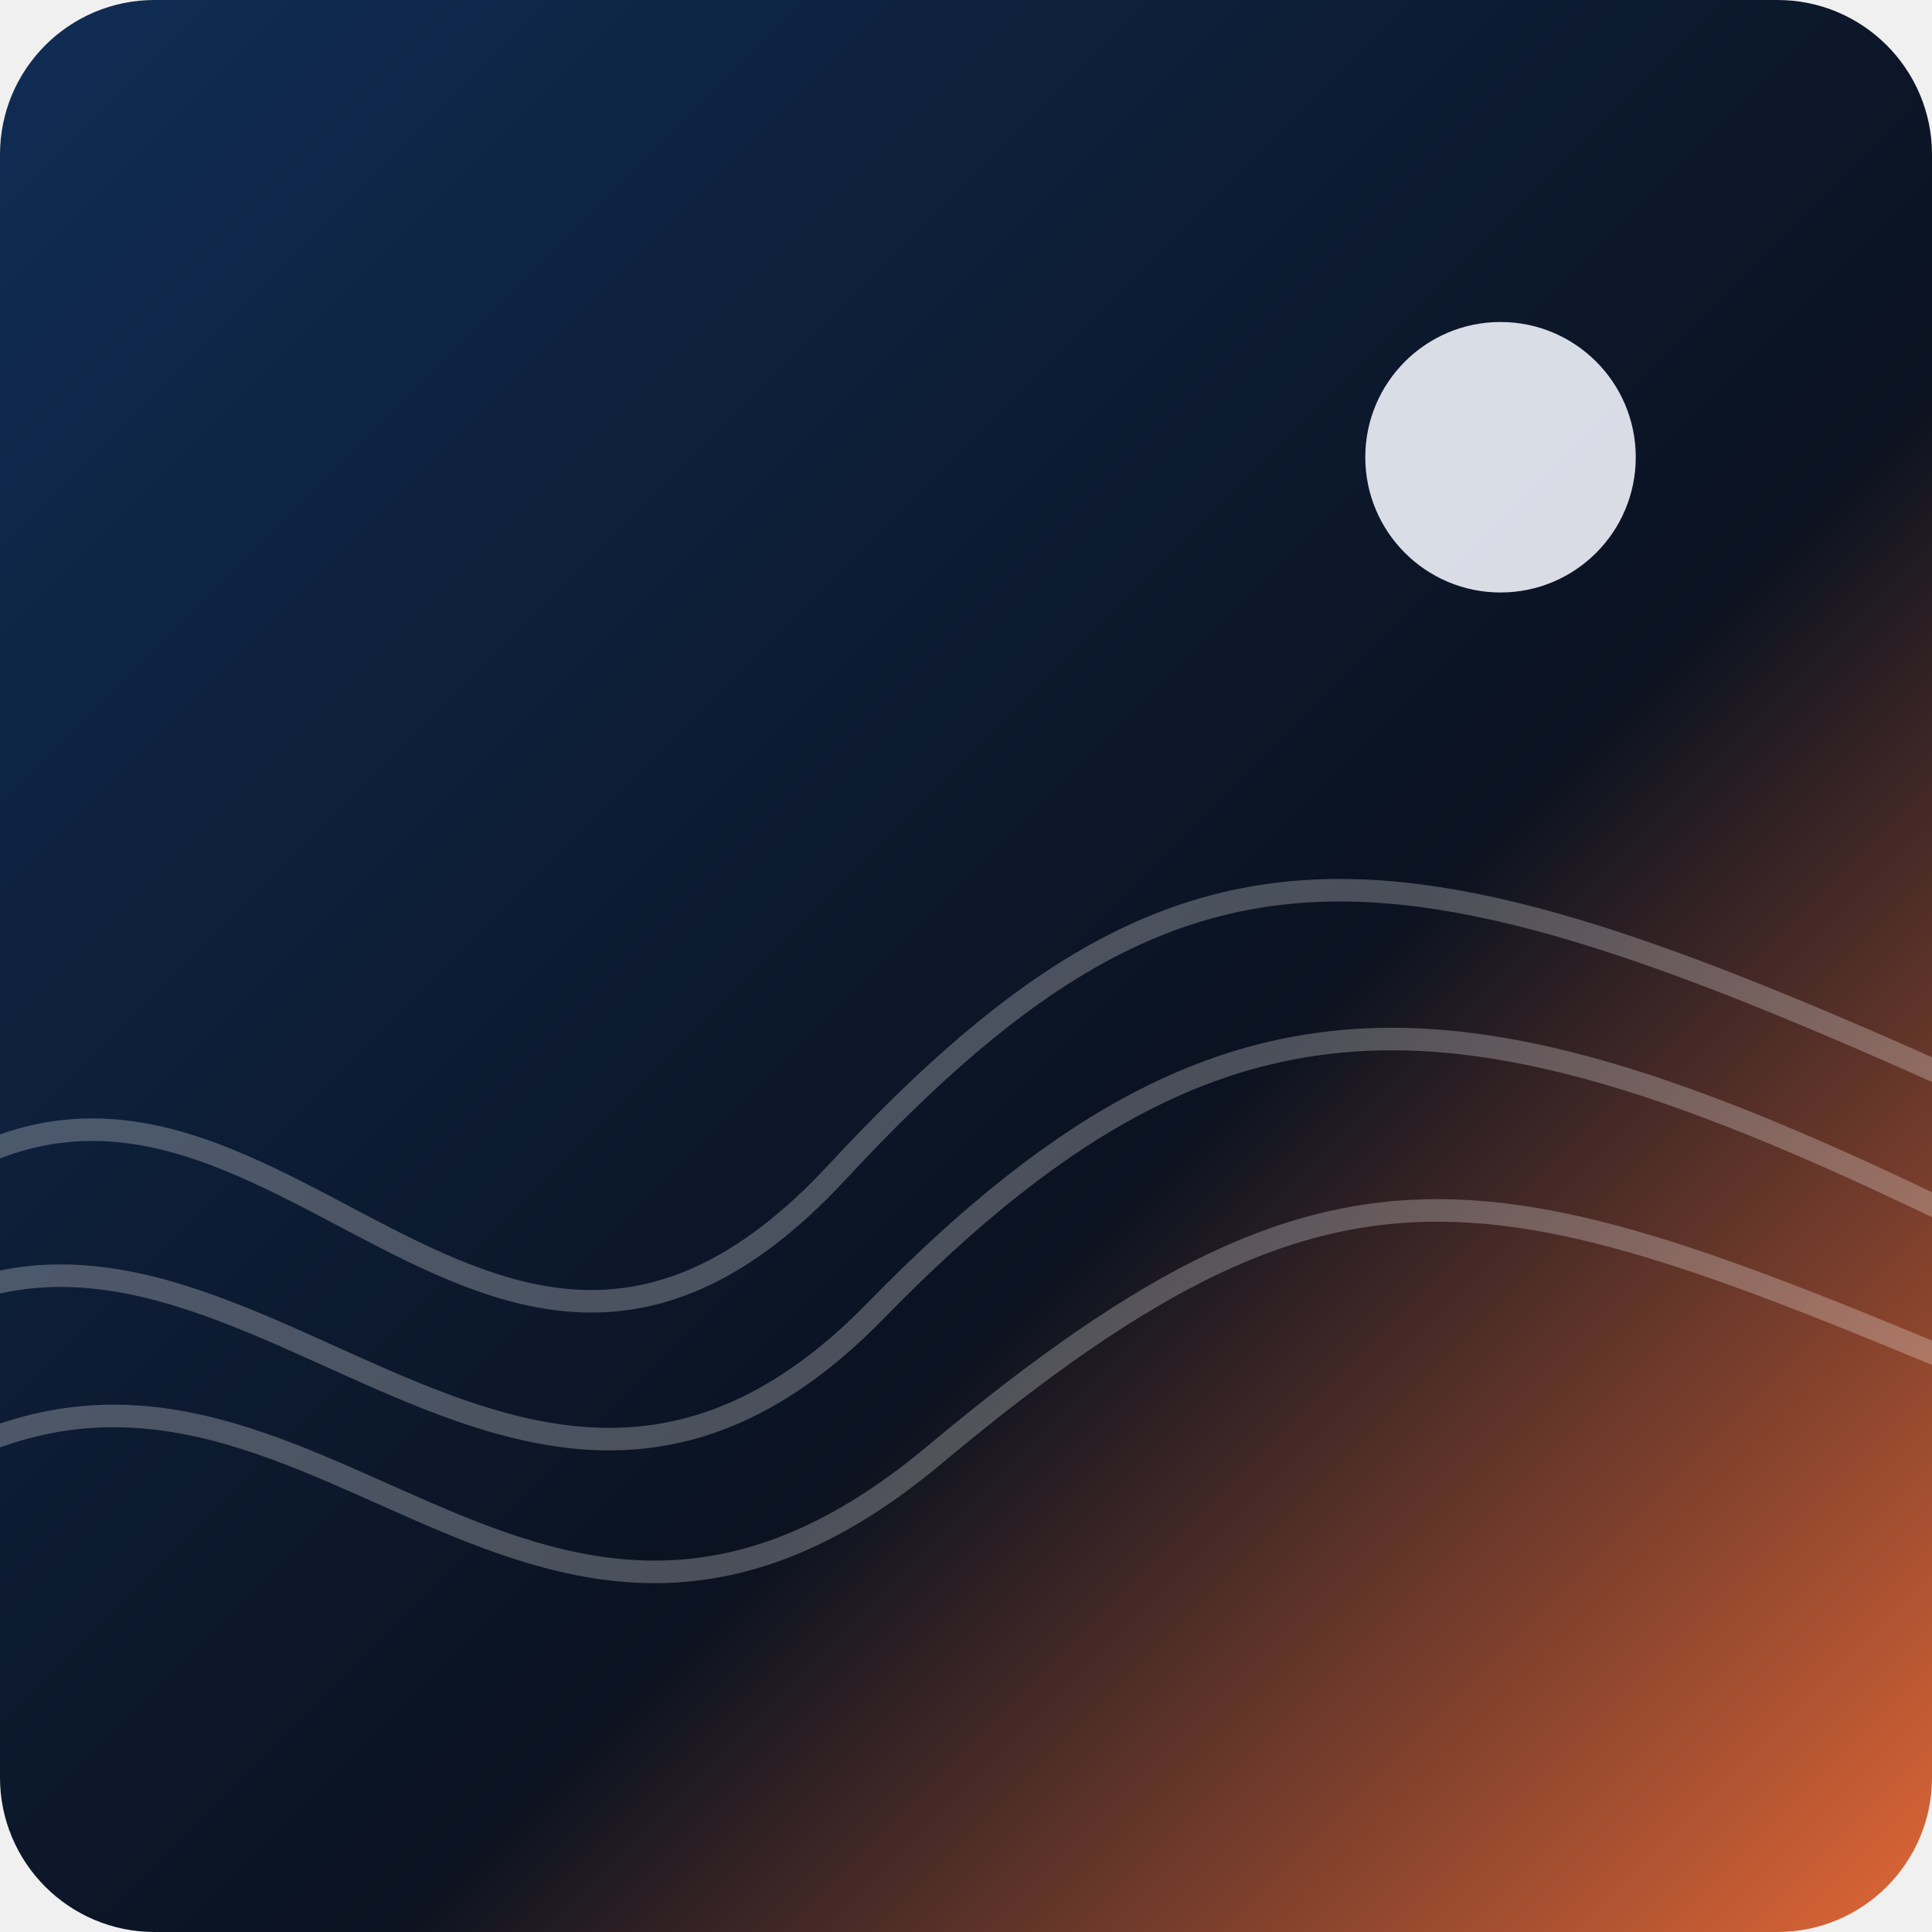
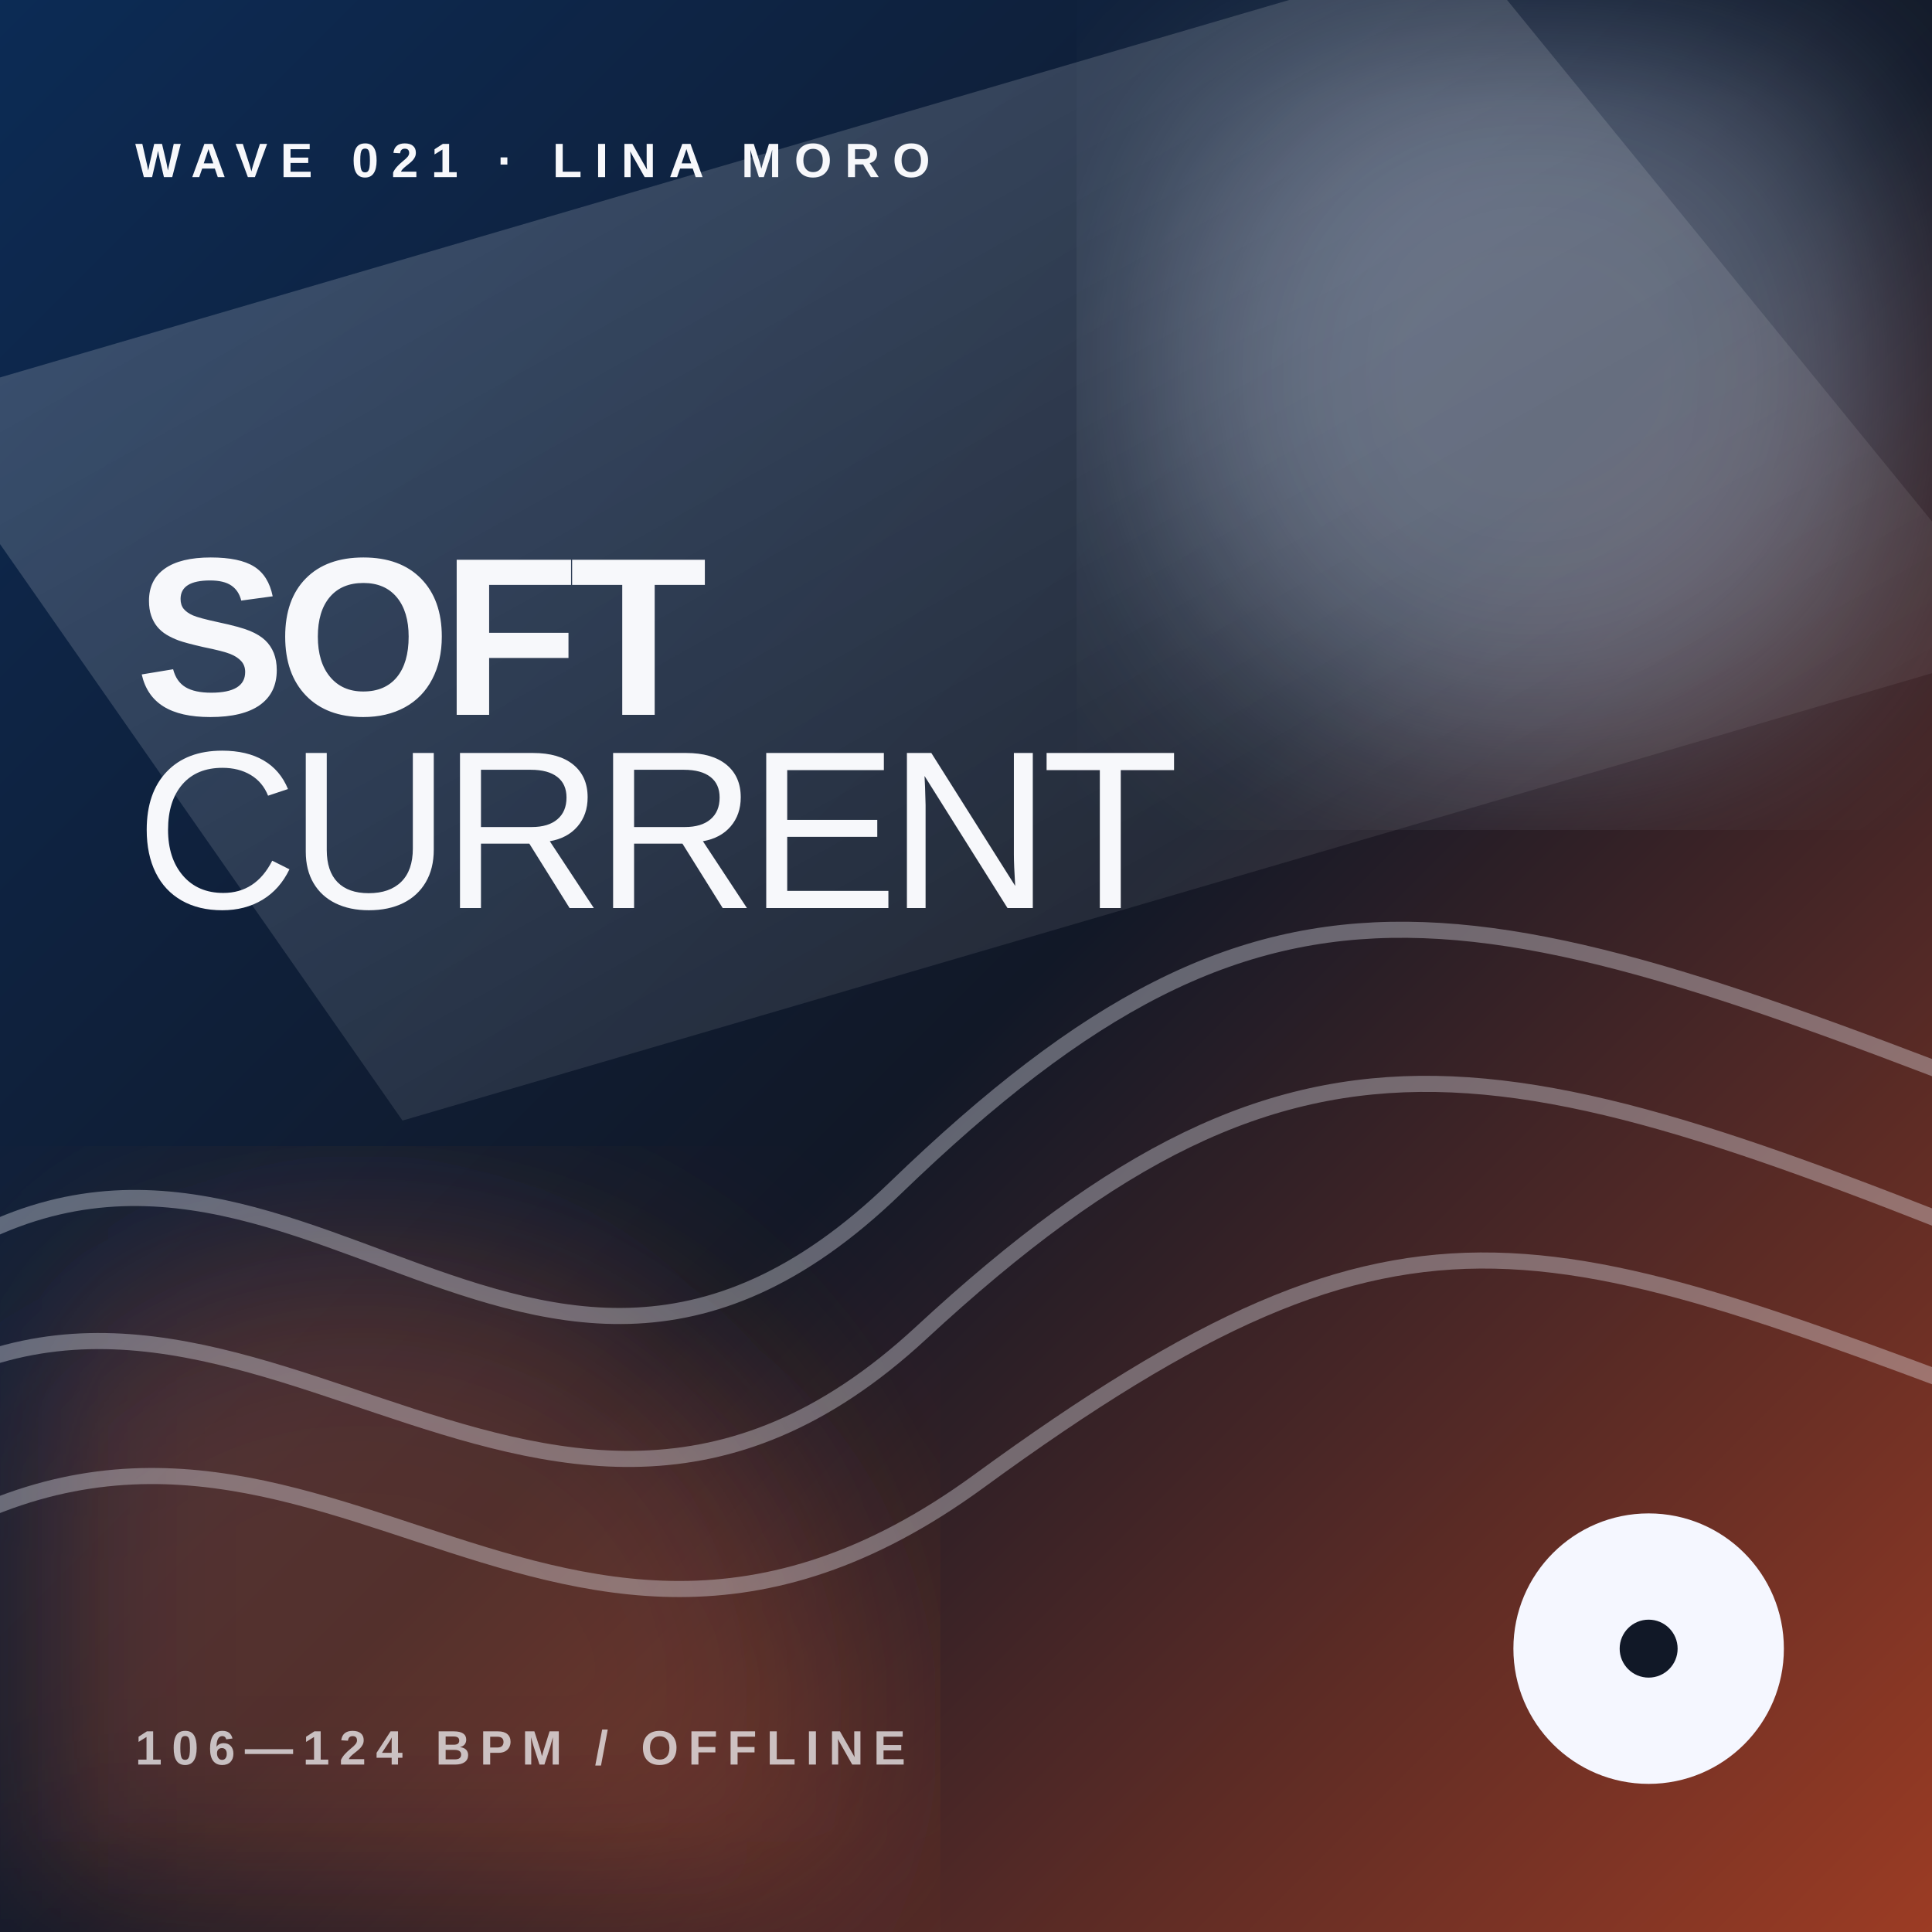
<svg xmlns="http://www.w3.org/2000/svg" viewBox="0 0 600 600">
  <defs>
-     <linearGradient id="g" x1="0" y1="0" x2="1" y2="1">
-       <stop stop-color="#102d55" />
-       <stop offset=".6" stop-color="#0b1220" />
-       <stop offset="1" stop-color="#e36837" />
+     <linearGradient id="bg" x1="0" y1="0" x2="1" y2="1">
+       <stop stop-color="#0c2b55" />
+       <stop offset=".52" stop-color="#111827" />
+       <stop offset="1" stop-color="#9d3c24" />
    </linearGradient>
+     <linearGradient id="glass" x1="0" y1="0" x2="1" y2="1">
+       <stop stop-color="#fff" stop-opacity=".22" />
+       <stop offset="1" stop-color="#fff" stop-opacity=".02" />
+     </linearGradient>
+     <filter id="blur">
+       <feGaussianBlur stdDeviation="34" />
+     </filter>
  </defs>
-   <rect width="600" height="600" rx="48" fill="url(#g)" />
-   <g fill="none" stroke="#fff" stroke-opacity=".26" stroke-width="7">
-     <path d="M-40 382C75 275 145 488 260 364S440 258 648 354" />
-     <path d="M-48 424C62 326 154 528 272 407S468 306 650 399" />
-     <path d="M-40 468C88 371 156 564 290 452S468 365 650 441" />
+   <rect width="600" height="600" fill="url(#bg)" />
+   <circle cx="476" cy="116" r="118" fill="#dbe7ff" fill-opacity=".34" filter="url(#blur)" />
+   <circle cx="112" cy="536" r="150" fill="#ff6c37" fill-opacity=".28" filter="url(#blur)" />
+   <path d="M-30 126L455-16l176 216L125 348z" fill="url(#glass)" />
+   <g fill="none" stroke="#f5f7ff" stroke-opacity=".34" stroke-width="5">
+     <path d="M-38 405C82 302 159 484 278 369S459 276 650 351" />
+     <path d="M-45 445C69 352 165 526 286 414S470 325 650 398" />
+     <path d="M-38 488C93 395 167 560 304 460S479 382 650 446" />
  </g>
-   <circle cx="466" cy="142" r="42" fill="#f5f7ff" fill-opacity=".88" />
+   <g fill="#f7f8fb" font-family="Arial,Helvetica,sans-serif">
+     <text x="42" y="55" font-size="15" font-weight="700" letter-spacing="4">WAVE 021 · LINA MORO</text>
+     <text x="42" y="222" font-size="70" font-weight="700" letter-spacing="-3">SOFT</text>
+     <text x="42" y="282" font-size="70" font-weight="300" letter-spacing="-3">CURRENT</text>
+     <text x="42" y="548" font-size="15" font-weight="700" letter-spacing="3" opacity=".72">106—124 BPM / OFFLINE</text>
+   </g>
+   <circle cx="512" cy="512" r="42" fill="#f5f7ff" />
+   <circle cx="512" cy="512" r="9" fill="#111827" />
</svg>
